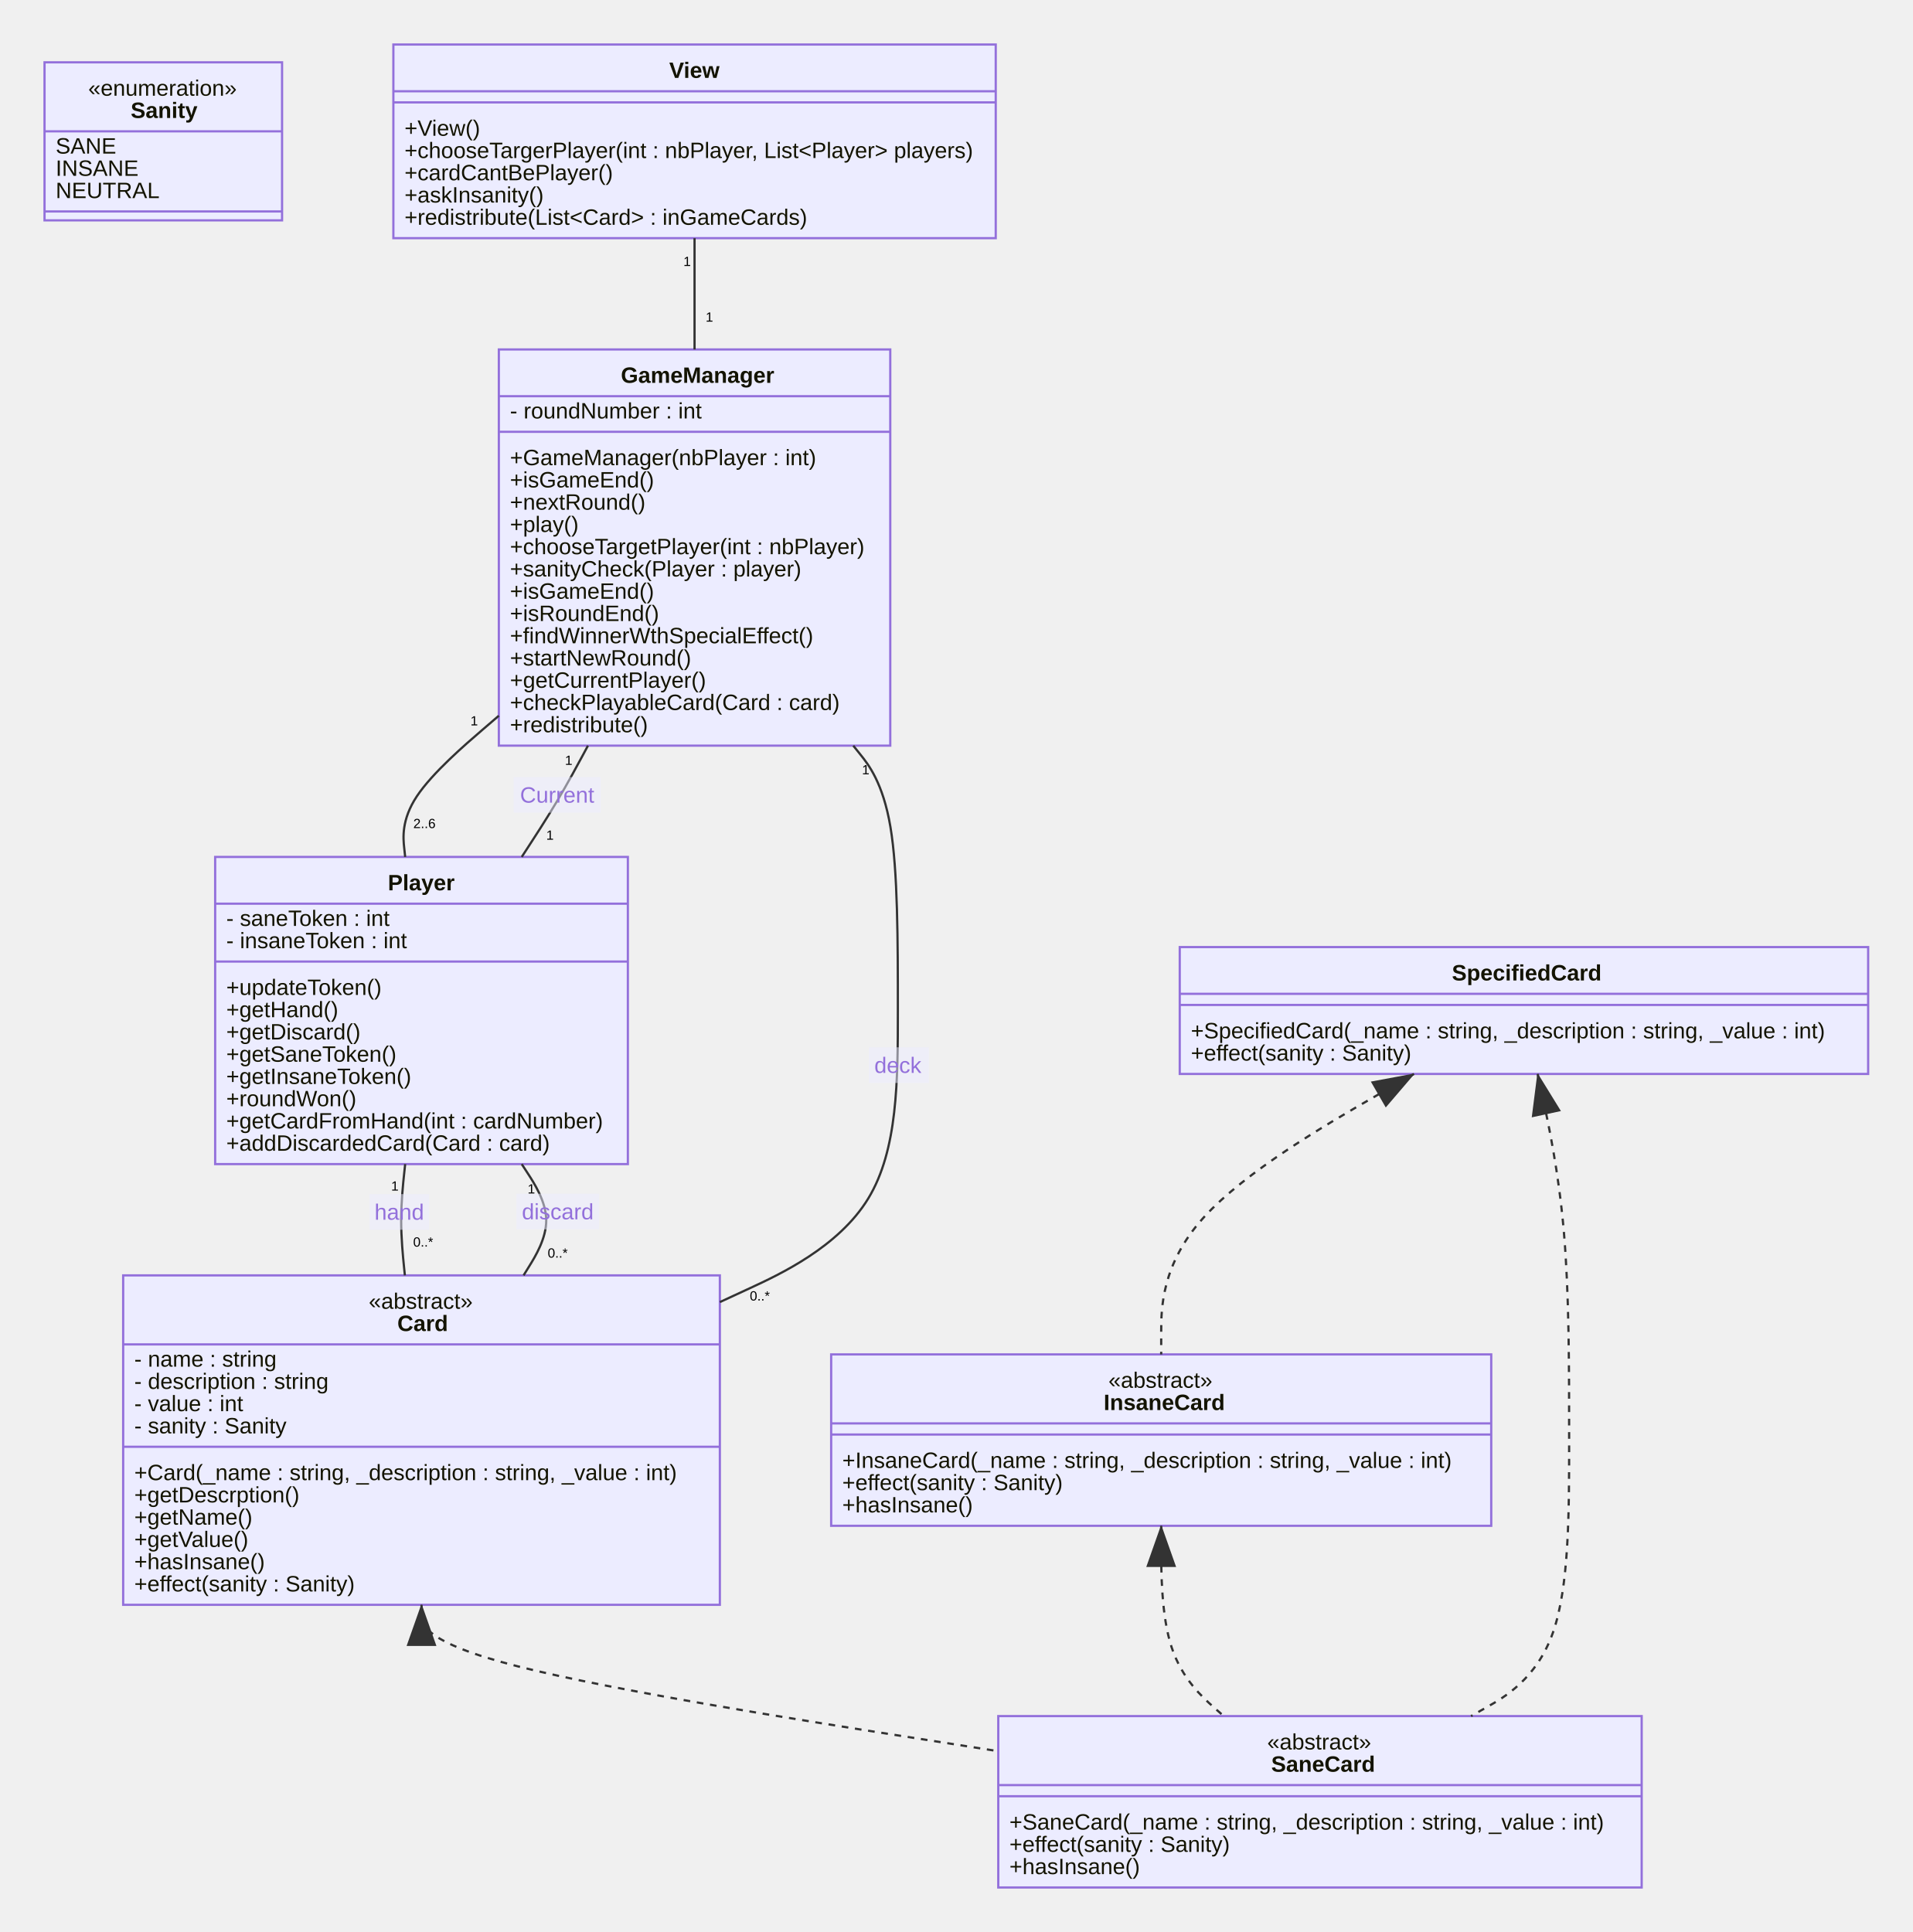
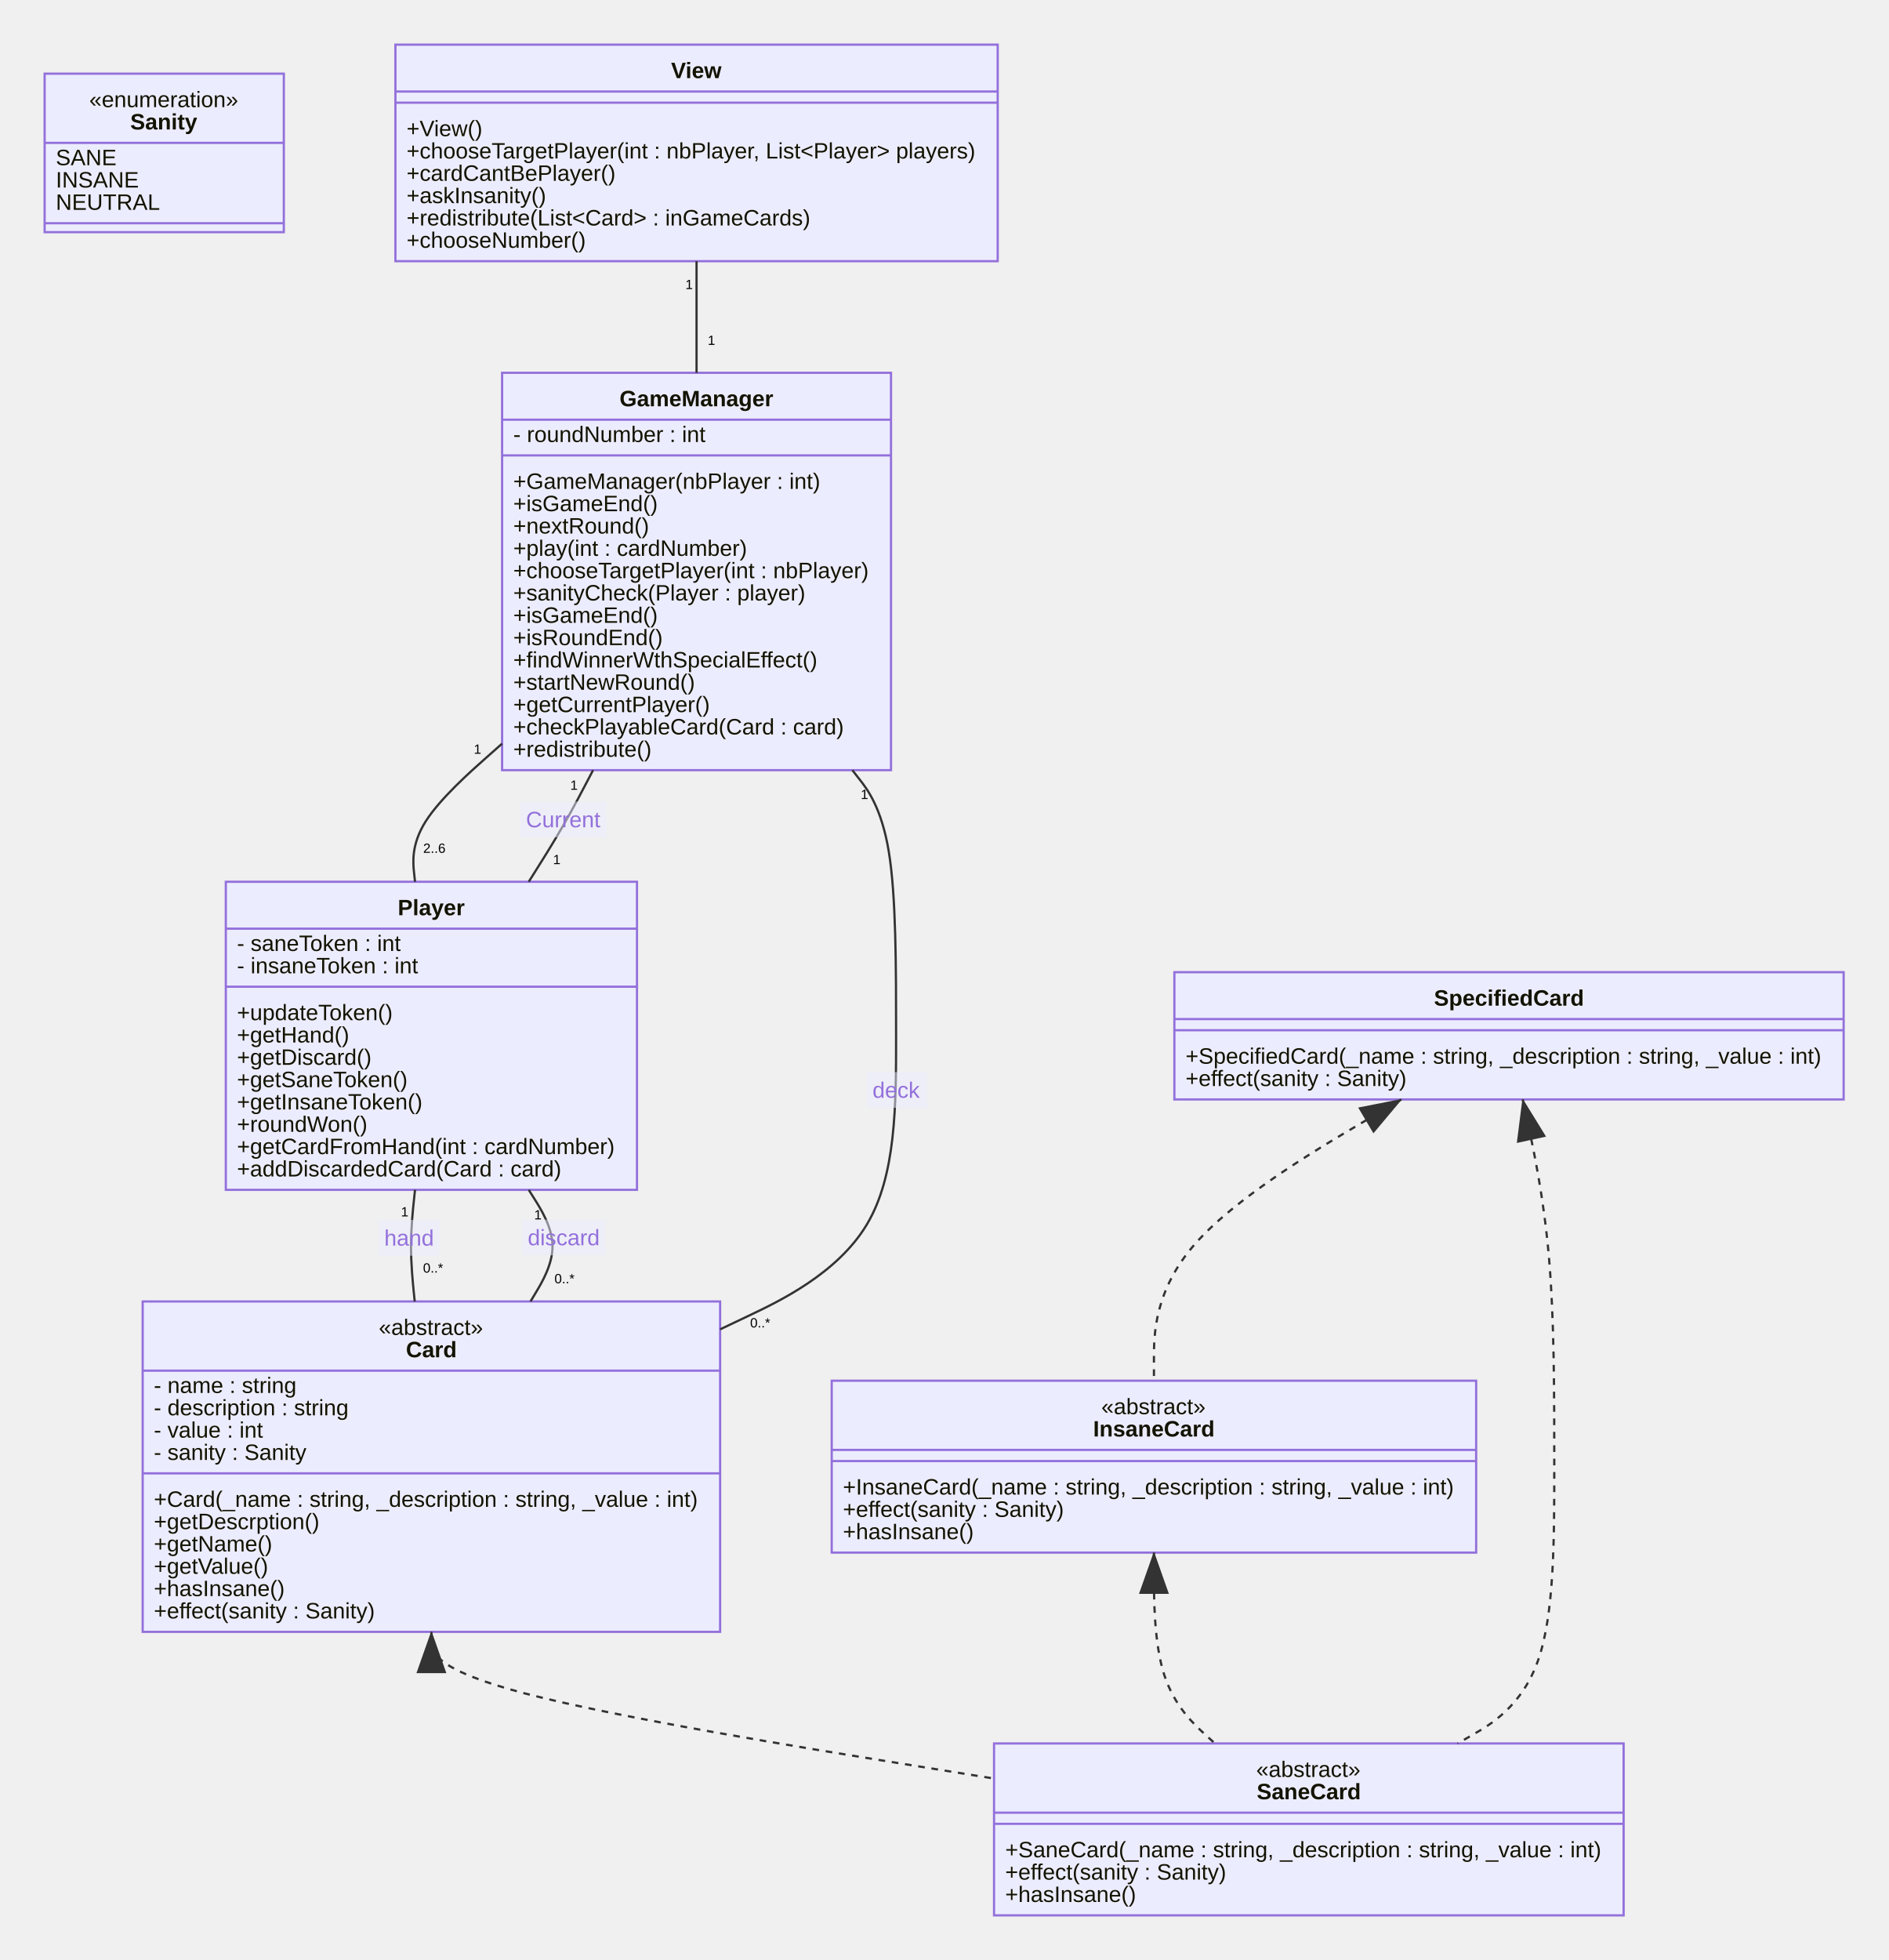
- <svg xmlns="http://www.w3.org/2000/svg" id="mermaid-1608049397609" width="100%" height="868" style="max-width: 859.176px;" viewBox="-20 -20 859.176 868">
-   <style>#mermaid-1608049397609{font-family:"trebuchet ms",verdana,arial;font-size:16px;fill:#333;}#mermaid-1608049397609 .error-icon{fill:#552222;}#mermaid-1608049397609 .error-text{fill:#552222;stroke:#552222;}#mermaid-1608049397609 .edge-thickness-normal{stroke-width:2px;}#mermaid-1608049397609 .edge-thickness-thick{stroke-width:3.5px;}#mermaid-1608049397609 .edge-pattern-solid{stroke-dasharray:0;}#mermaid-1608049397609 .edge-pattern-dashed{stroke-dasharray:3;}#mermaid-1608049397609 .edge-pattern-dotted{stroke-dasharray:2;}#mermaid-1608049397609 .marker{fill:#333333;}#mermaid-1608049397609 .marker.cross{stroke:#333333;}#mermaid-1608049397609 svg{font-family:"trebuchet ms",verdana,arial;font-size:16px;}#mermaid-1608049397609 g.classGroup text{fill:#9370DB;fill:#131300;stroke:none;font-family:"trebuchet ms",verdana,arial;font-size:10px;}#mermaid-1608049397609 g.classGroup text .title{font-weight:bolder;}#mermaid-1608049397609 .classTitle{font-weight:bolder;}#mermaid-1608049397609 .node rect,#mermaid-1608049397609 .node circle,#mermaid-1608049397609 .node ellipse,#mermaid-1608049397609 .node polygon,#mermaid-1608049397609 .node path{fill:#ECECFF;stroke:#9370DB;stroke-width:1px;}#mermaid-1608049397609 .divider{stroke:#9370DB;stroke:1;}#mermaid-1608049397609 g.clickable{cursor:pointer;}#mermaid-1608049397609 g.classGroup rect{fill:#ECECFF;stroke:#9370DB;}#mermaid-1608049397609 g.classGroup line{stroke:#9370DB;stroke-width:1;}#mermaid-1608049397609 .classLabel .box{stroke:none;stroke-width:0;fill:#ECECFF;opacity:0.5;}#mermaid-1608049397609 .classLabel .label{fill:#9370DB;font-size:10px;}#mermaid-1608049397609 .relation{stroke:#333333;stroke-width:1;fill:none;}#mermaid-1608049397609 .dashed-line{stroke-dasharray:3;}#mermaid-1608049397609 #compositionStart,#mermaid-1608049397609 .composition{fill:#333333 !important;stroke:#333333 !important;stroke-width:1;}#mermaid-1608049397609 #compositionEnd,#mermaid-1608049397609 .composition{fill:#333333 !important;stroke:#333333 !important;stroke-width:1;}#mermaid-1608049397609 #dependencyStart,#mermaid-1608049397609 .dependency{fill:#333333 !important;stroke:#333333 !important;stroke-width:1;}#mermaid-1608049397609 #dependencyStart,#mermaid-1608049397609 .dependency{fill:#333333 !important;stroke:#333333 !important;stroke-width:1;}#mermaid-1608049397609 #extensionStart,#mermaid-1608049397609 .extension{fill:#333333 !important;stroke:#333333 !important;stroke-width:1;}#mermaid-1608049397609 #extensionEnd,#mermaid-1608049397609 .extension{fill:#333333 !important;stroke:#333333 !important;stroke-width:1;}#mermaid-1608049397609 #aggregationStart,#mermaid-1608049397609 .aggregation{fill:#ECECFF !important;stroke:#333333 !important;stroke-width:1;}#mermaid-1608049397609 #aggregationEnd,#mermaid-1608049397609 .aggregation{fill:#ECECFF !important;stroke:#333333 !important;stroke-width:1;}#mermaid-1608049397609 .edgeTerminals{font-size:11px;}#mermaid-1608049397609:root{--mermaid-font-family:"trebuchet ms",verdana,arial;}#mermaid-1608049397609 class{fill:apa;}</style>
+ <svg xmlns="http://www.w3.org/2000/svg" id="mermaid-1608244360051" width="100%" height="878" style="max-width: 846.066px;" viewBox="-20 -20 846.066 878">
+   <style>#mermaid-1608244360051{font-family:"trebuchet ms",verdana,arial;font-size:16px;fill:#333;}#mermaid-1608244360051 .error-icon{fill:#552222;}#mermaid-1608244360051 .error-text{fill:#552222;stroke:#552222;}#mermaid-1608244360051 .edge-thickness-normal{stroke-width:2px;}#mermaid-1608244360051 .edge-thickness-thick{stroke-width:3.5px;}#mermaid-1608244360051 .edge-pattern-solid{stroke-dasharray:0;}#mermaid-1608244360051 .edge-pattern-dashed{stroke-dasharray:3;}#mermaid-1608244360051 .edge-pattern-dotted{stroke-dasharray:2;}#mermaid-1608244360051 .marker{fill:#333333;}#mermaid-1608244360051 .marker.cross{stroke:#333333;}#mermaid-1608244360051 svg{font-family:"trebuchet ms",verdana,arial;font-size:16px;}#mermaid-1608244360051 g.classGroup text{fill:#9370DB;fill:#131300;stroke:none;font-family:"trebuchet ms",verdana,arial;font-size:10px;}#mermaid-1608244360051 g.classGroup text .title{font-weight:bolder;}#mermaid-1608244360051 .classTitle{font-weight:bolder;}#mermaid-1608244360051 .node rect,#mermaid-1608244360051 .node circle,#mermaid-1608244360051 .node ellipse,#mermaid-1608244360051 .node polygon,#mermaid-1608244360051 .node path{fill:#ECECFF;stroke:#9370DB;stroke-width:1px;}#mermaid-1608244360051 .divider{stroke:#9370DB;stroke:1;}#mermaid-1608244360051 g.clickable{cursor:pointer;}#mermaid-1608244360051 g.classGroup rect{fill:#ECECFF;stroke:#9370DB;}#mermaid-1608244360051 g.classGroup line{stroke:#9370DB;stroke-width:1;}#mermaid-1608244360051 .classLabel .box{stroke:none;stroke-width:0;fill:#ECECFF;opacity:0.5;}#mermaid-1608244360051 .classLabel .label{fill:#9370DB;font-size:10px;}#mermaid-1608244360051 .relation{stroke:#333333;stroke-width:1;fill:none;}#mermaid-1608244360051 .dashed-line{stroke-dasharray:3;}#mermaid-1608244360051 #compositionStart,#mermaid-1608244360051 .composition{fill:#333333 !important;stroke:#333333 !important;stroke-width:1;}#mermaid-1608244360051 #compositionEnd,#mermaid-1608244360051 .composition{fill:#333333 !important;stroke:#333333 !important;stroke-width:1;}#mermaid-1608244360051 #dependencyStart,#mermaid-1608244360051 .dependency{fill:#333333 !important;stroke:#333333 !important;stroke-width:1;}#mermaid-1608244360051 #dependencyStart,#mermaid-1608244360051 .dependency{fill:#333333 !important;stroke:#333333 !important;stroke-width:1;}#mermaid-1608244360051 #extensionStart,#mermaid-1608244360051 .extension{fill:#333333 !important;stroke:#333333 !important;stroke-width:1;}#mermaid-1608244360051 #extensionEnd,#mermaid-1608244360051 .extension{fill:#333333 !important;stroke:#333333 !important;stroke-width:1;}#mermaid-1608244360051 #aggregationStart,#mermaid-1608244360051 .aggregation{fill:#ECECFF !important;stroke:#333333 !important;stroke-width:1;}#mermaid-1608244360051 #aggregationEnd,#mermaid-1608244360051 .aggregation{fill:#ECECFF !important;stroke:#333333 !important;stroke-width:1;}#mermaid-1608244360051 .edgeTerminals{font-size:11px;}#mermaid-1608244360051:root{--mermaid-font-family:"trebuchet ms",verdana,arial;}#mermaid-1608244360051 class{fill:apa;}</style>
  <g />
  <defs>
    <marker id="extensionStart" class="extension" refX="0" refY="7" markerWidth="190" markerHeight="240" orient="auto">
      <path d="M 1,7 L18,13 V 1 Z" />
    </marker>
  </defs>
  <defs>
    <marker id="extensionEnd" refX="19" refY="7" markerWidth="20" markerHeight="28" orient="auto">
      <path d="M 1,1 V 13 L18,7 Z" />
    </marker>
  </defs>
  <defs>
    <marker id="compositionStart" class="extension" refX="0" refY="7" markerWidth="190" markerHeight="240" orient="auto">
      <path d="M 18,7 L9,13 L1,7 L9,1 Z" />
    </marker>
  </defs>
  <defs>
    <marker id="compositionEnd" refX="19" refY="7" markerWidth="20" markerHeight="28" orient="auto">
      <path d="M 18,7 L9,13 L1,7 L9,1 Z" />
    </marker>
  </defs>
  <defs>
    <marker id="aggregationStart" class="extension" refX="0" refY="7" markerWidth="190" markerHeight="240" orient="auto">
      <path d="M 18,7 L9,13 L1,7 L9,1 Z" />
    </marker>
  </defs>
  <defs>
    <marker id="aggregationEnd" refX="19" refY="7" markerWidth="20" markerHeight="28" orient="auto">
      <path d="M 18,7 L9,13 L1,7 L9,1 Z" />
    </marker>
  </defs>
  <defs>
    <marker id="dependencyStart" class="extension" refX="0" refY="7" markerWidth="190" markerHeight="240" orient="auto">
      <path d="M 5,7 L9,13 L1,7 L9,1 Z" />
    </marker>
  </defs>
  <defs>
    <marker id="dependencyEnd" refX="19" refY="7" markerWidth="20" markerHeight="28" orient="auto">
      <path d="M 18,7 L9,13 L14,7 L9,1 Z" />
    </marker>
  </defs>
-   <g id="classid-Sanity-0" class="classGroup" transform="translate(0,8 )">
-     <rect x="0" y="0" width="106.703" height="71" class=" " />
-     <text y="15" x="0">
-       <tspan x="19.641">«enumeration»</tspan>
-       <tspan class="title" dy="10" x="38.703">Sanity</tspan>
-     </text>
-     <line x1="0" y1="31" y2="31" x2="106.703" />
+   <g id="classid-Sanity-0" class="classGroup" transform="translate(0,13 )">
+     <rect x="0" y="0" width="107.172" height="71" class=" " />
+     <text y="15" x="0">
+       <tspan x="20.008">«enumeration»</tspan>
+       <tspan class="title" dy="10" x="38.359">Sanity</tspan>
+     </text>
+     <line x1="0" y1="31" y2="31" x2="107.172" />
    <text x="5" y="41" fill="white" class="classText">
      <tspan x="5">SANE</tspan>
      <tspan x="5" dy="10">INSANE</tspan>
      <tspan x="5" dy="10">NEUTRAL</tspan>
    </text>
-     <line x1="0" y1="67" y2="67" x2="106.703" />
+     <line x1="0" y1="67" y2="67" x2="107.172" />
    <text x="5" y="82" fill="white" class="classText" />
  </g>
-   <g id="classid-Card-1" class="classGroup" transform="translate(35.32812,553 )">
-     <rect x="0" y="0" width="268.031" height="148" class=" " />
-     <text y="15" x="0">
-       <tspan x="110.32">«abstract»</tspan>
-       <tspan class="title" dy="10" x="123.156">Card</tspan>
-     </text>
-     <line x1="0" y1="31" y2="31" x2="268.031" />
+   <g id="classid-Card-1" class="classGroup" transform="translate(43.92969,563 )">
+     <rect x="0" y="0" width="258.734" height="148" class=" " />
+     <text y="15" x="0">
+       <tspan x="105.797">«abstract»</tspan>
+       <tspan class="title" dy="10" x="117.969">Card</tspan>
+     </text>
+     <line x1="0" y1="31" y2="31" x2="258.734" />
    <text x="5" y="41" fill="white" class="classText">
      <tspan x="5">- name : string</tspan>
      <tspan x="5" dy="10">- description : string</tspan>
      <tspan x="5" dy="10">- value : int</tspan>
      <tspan x="5" dy="10">- sanity : Sanity</tspan>
    </text>
-     <line x1="0" y1="77" y2="77" x2="268.031" />
+     <line x1="0" y1="77" y2="77" x2="258.734" />
    <text x="5" y="92" fill="white" class="classText">
      <tspan x="5">+Card(_name : string, _description : string, _value : int)</tspan>
      <tspan x="5" dy="10">+getDescrption()</tspan>
      <tspan x="5" dy="10">+getName()</tspan>
      <tspan x="5" dy="10">+getValue()</tspan>
      <tspan x="5" dy="10">+hasInsane()</tspan>
      <tspan x="5" dy="10">+effect(sanity : Sanity)</tspan>
    </text>
  </g>
-   <g id="classid-SaneCard-2" class="classGroup" transform="translate(428.4258,751 )">
-     <rect x="0" y="0" width="289.016" height="77" class=" " />
-     <text y="15" x="0">
-       <tspan x="120.812">«abstract»</tspan>
-       <tspan class="title" dy="10" x="122.594">SaneCard</tspan>
-     </text>
-     <line x1="0" y1="31" y2="31" x2="289.016" />
+   <g id="classid-SaneCard-2" class="classGroup" transform="translate(425.3945,761 )">
+     <rect x="0" y="0" width="282.094" height="77" class=" " />
+     <text y="15" x="0">
+       <tspan x="117.477">«abstract»</tspan>
+       <tspan class="title" dy="10" x="117.695">SaneCard</tspan>
+     </text>
+     <line x1="0" y1="31" y2="31" x2="282.094" />
    <text x="5" y="41" fill="white" class="classText" />
-     <line x1="0" y1="36" y2="36" x2="289.016" />
+     <line x1="0" y1="36" y2="36" x2="282.094" />
    <text x="5" y="51" fill="white" class="classText">
      <tspan x="5">+SaneCard(_name : string, _description : string, _value : int)</tspan>
      <tspan x="5" dy="10">+effect(sanity : Sanity)</tspan>
      <tspan x="5" dy="10">+hasInsane()</tspan>
    </text>
  </g>
-   <g id="classid-InsaneCard-3" class="classGroup" transform="translate(353.3594,588.5 )">
-     <rect x="0" y="0" width="296.5" height="77" class=" " />
-     <text y="15" x="0">
-       <tspan x="124.555">«abstract»</tspan>
-       <tspan class="title" dy="10" x="122.398">InsaneCard</tspan>
-     </text>
-     <line x1="0" y1="31" y2="31" x2="296.5" />
+   <g id="classid-InsaneCard-3" class="classGroup" transform="translate(352.6641,598.5 )">
+     <rect x="0" y="0" width="288.75" height="77" class=" " />
+     <text y="15" x="0">
+       <tspan x="120.805">«abstract»</tspan>
+       <tspan class="title" dy="10" x="117.133">InsaneCard</tspan>
+     </text>
+     <line x1="0" y1="31" y2="31" x2="288.75" />
    <text x="5" y="41" fill="white" class="classText" />
-     <line x1="0" y1="36" y2="36" x2="296.5" />
+     <line x1="0" y1="36" y2="36" x2="288.75" />
    <text x="5" y="51" fill="white" class="classText">
      <tspan x="5">+InsaneCard(_name : string, _description : string, _value : int)</tspan>
      <tspan x="5" dy="10">+effect(sanity : Sanity)</tspan>
      <tspan x="5" dy="10">+hasInsane()</tspan>
    </text>
  </g>
-   <g id="classid-SpecifiedCard-4" class="classGroup" transform="translate(509.9414,405.5 )">
-     <rect x="0" y="0" width="309.234" height="57" class=" " />
-     <text y="15" x="0">
-       <tspan class="title" x="122.242">SpecifiedCard</tspan>
-     </text>
-     <line x1="0" y1="21" y2="21" x2="309.234" />
+   <g id="classid-SpecifiedCard-4" class="classGroup" transform="translate(506.1914,415.5 )">
+     <rect x="0" y="0" width="299.875" height="57" class=" " />
+     <text y="15" x="0">
+       <tspan class="title" x="116.312">SpecifiedCard</tspan>
+     </text>
+     <line x1="0" y1="21" y2="21" x2="299.875" />
    <text x="5" y="31" fill="white" class="classText" />
-     <line x1="0" y1="26" y2="26" x2="309.234" />
+     <line x1="0" y1="26" y2="26" x2="299.875" />
    <text x="5" y="41" fill="white" class="classText">
      <tspan x="5">+SpecifiedCard(_name : string, _description : string, _value : int)</tspan>
      <tspan x="5" dy="10">+effect(sanity : Sanity)</tspan>
    </text>
  </g>
-   <g id="classid-GameManager-5" class="classGroup" transform="translate(204.0781,137 )">
-     <rect x="0" y="0" width="175.828" height="178" class=" " />
-     <text y="15" x="0">
-       <tspan class="title" x="54.828">GameManager</tspan>
-     </text>
-     <line x1="0" y1="21" y2="21" x2="175.828" />
+   <g id="classid-GameManager-5" class="classGroup" transform="translate(204.9766,147 )">
+     <rect x="0" y="0" width="174.25" height="178" class=" " />
+     <text y="15" x="0">
+       <tspan class="title" x="52.609">GameManager</tspan>
+     </text>
+     <line x1="0" y1="21" y2="21" x2="174.25" />
    <text x="5" y="31" fill="white" class="classText">
      <tspan x="5">- roundNumber : int</tspan>
    </text>
-     <line x1="0" y1="37" y2="37" x2="175.828" />
+     <line x1="0" y1="37" y2="37" x2="174.25" />
    <text x="5" y="52" fill="white" class="classText">
      <tspan x="5">+GameManager(nbPlayer : int)</tspan>
      <tspan x="5" dy="10">+isGameEnd()</tspan>
      <tspan x="5" dy="10">+nextRound()</tspan>
-       <tspan x="5" dy="10">+play()</tspan>
+       <tspan x="5" dy="10">+play(int : cardNumber)</tspan>
      <tspan x="5" dy="10">+chooseTargetPlayer(int : nbPlayer)</tspan>
      <tspan x="5" dy="10">+sanityCheck(Player : player)</tspan>
      <tspan x="5" dy="10">+isGameEnd()</tspan>
      <tspan x="5" dy="10">+isRoundEnd()</tspan>
      <tspan x="5" dy="10">+findWinnerWthSpecialEffect()</tspan>
      <tspan x="5" dy="10">+startNewRound()</tspan>
      <tspan x="5" dy="10">+getCurrentPlayer()</tspan>
      <tspan x="5" dy="10">+checkPlayableCard(Card : card)</tspan>
      <tspan x="5" dy="10">+redistribute()</tspan>
    </text>
  </g>
-   <g id="classid-Player-6" class="classGroup" transform="translate(76.64844,365 )">
-     <rect x="0" y="0" width="185.391" height="138" class=" " />
-     <text y="15" x="0">
-       <tspan class="title" x="77.578">Player</tspan>
-     </text>
-     <line x1="0" y1="21" y2="21" x2="185.391" />
+   <g id="classid-Player-6" class="classGroup" transform="translate(81.17969,375 )">
+     <rect x="0" y="0" width="184.234" height="138" class=" " />
+     <text y="15" x="0">
+       <tspan class="title" x="77.047">Player</tspan>
+     </text>
+     <line x1="0" y1="21" y2="21" x2="184.234" />
    <text x="5" y="31" fill="white" class="classText">
      <tspan x="5">- saneToken : int</tspan>
      <tspan x="5" dy="10">- insaneToken : int</tspan>
    </text>
-     <line x1="0" y1="47" y2="47" x2="185.391" />
+     <line x1="0" y1="47" y2="47" x2="184.234" />
    <text x="5" y="62" fill="white" class="classText">
      <tspan x="5">+updateToken()</tspan>
      <tspan x="5" dy="10">+getHand()</tspan>
      <tspan x="5" dy="10">+getDiscard()</tspan>
      <tspan x="5" dy="10">+getSaneToken()</tspan>
      <tspan x="5" dy="10">+getInsaneToken()</tspan>
      <tspan x="5" dy="10">+roundWon()</tspan>
      <tspan x="5" dy="10">+getCardFromHand(int : cardNumber)</tspan>
      <tspan x="5" dy="10">+addDiscardedCard(Card : card)</tspan>
    </text>
  </g>
-   <g id="classid-View-7" class="classGroup" transform="translate(156.7031,0 )">
-     <rect x="0" y="0" width="270.578" height="87" class=" " />
-     <text y="15" x="0">
-       <tspan class="title" x="123.906">View</tspan>
-     </text>
-     <line x1="0" y1="21" y2="21" x2="270.578" />
+   <g id="classid-View-7" class="classGroup" transform="translate(157.1719,0 )">
+     <rect x="0" y="0" width="269.859" height="97" class=" " />
+     <text y="15" x="0">
+       <tspan class="title" x="123.508">View</tspan>
+     </text>
+     <line x1="0" y1="21" y2="21" x2="269.859" />
    <text x="5" y="31" fill="white" class="classText" />
-     <line x1="0" y1="26" y2="26" x2="270.578" />
+     <line x1="0" y1="26" y2="26" x2="269.859" />
    <text x="5" y="41" fill="white" class="classText">
      <tspan x="5">+View()</tspan>
-       <tspan x="5" dy="10">+chooseTargerPlayer(int : nbPlayer, List&lt;Player&gt; players)</tspan>
+       <tspan x="5" dy="10">+chooseTargetPlayer(int : nbPlayer, List&lt;Player&gt; players)</tspan>
      <tspan x="5" dy="10">+cardCantBePlayer()</tspan>
      <tspan x="5" dy="10">+askInsanity()</tspan>
      <tspan x="5" dy="10">+redistribute(List&lt;Card&gt; : inGameCards)</tspan>
-     </text>
-   </g>
-   <path d="M169.344,701L169.344,705.167C169.344,709.333,169.344,717.667,212.524,728.627C255.704,739.588,342.065,753.176,385.245,759.97L428.426,766.763" id="edge0" class="relation dashed-line" marker-start="url(#extensionStart)" />
-   <path d="M501.609,665.5L501.609,675.583C501.609,685.667,501.609,705.833,506.289,720.083C510.97,734.333,520.33,742.667,525.01,746.833L529.69,751" id="edge1" class="relation dashed-line" marker-start="url(#extensionStart)" />
-   <path d="M670.714,462.5L673.071,473.417C675.429,484.333,680.144,506.167,682.502,533.583C684.859,561,684.859,594,684.859,627C684.859,660,684.859,693,677.515,713.667C670.171,734.333,655.483,742.667,648.138,746.833L640.794,751" id="edge2" class="relation dashed-line" marker-start="url(#extensionStart)" />
-   <path d="M615.154,462.5L596.23,473.417C577.306,484.333,539.458,506.167,520.533,527.167C501.609,548.167,501.609,568.333,501.609,578.417L501.609,588.5" id="edge3" class="relation dashed-line" marker-start="url(#extensionStart)" />
-   <path d="M162.003,503L161.56,507.167C161.117,511.333,160.23,519.667,160.208,528C160.186,536.333,161.027,544.667,161.448,548.833L161.869,553" id="edge4" class="relation" />
-   <g class="classLabel">
-     <rect class="box" x="145.953" y="516.484" width="26.781" height="16.016" />
-     <text class="label" x="159.344" y="527.993" fill="red" text-anchor="middle">hand</text>
-   </g>
-   <g class="cardinality">
-     <text class="type1" x="155.709" y="514.901" fill="black" font-size="6">1</text>
-   </g>
-   <g class="cardinality">
-     <text class="type2" x="165.587" y="540.061" fill="black" font-size="6">0..*</text>
-   </g>
-   <path d="M214.358,503L217.077,507.167C219.795,511.333,225.231,519.667,225.369,528C225.506,536.333,220.344,544.667,217.763,548.833L215.182,553" id="edge5" class="relation" />
-   <g class="classLabel">
-     <rect class="box" x="211.969" y="516.312" width="37.156" height="16.016" />
-     <text class="label" x="230.547" y="527.815" fill="red" text-anchor="middle">discard</text>
-   </g>
-   <g class="cardinality">
-     <text class="type1" x="217.001" y="516.201" fill="black" font-size="6">1</text>
-   </g>
-   <g class="cardinality">
-     <text class="type2" x="226.015" y="545.007" fill="black" font-size="6">0..*</text>
-   </g>
-   <path d="M363.289,315L366.627,319.167C369.965,323.333,376.641,331.667,379.979,351.5C383.316,371.333,383.316,402.667,383.316,434C383.316,465.333,383.316,496.667,369.99,518.499C356.664,540.331,330.012,552.663,316.686,558.828L303.359,564.994" id="edge6" class="relation" />
-   <g class="classLabel">
-     <rect class="box" x="370.297" y="450.531" width="27" height="16.016" />
-     <text class="label" x="383.316" y="462.034" fill="red" text-anchor="middle">deck</text>
-   </g>
-   <g class="cardinality">
-     <text class="type1" x="367.202" y="327.882" fill="black" font-size="6">1</text>
-   </g>
-   <g class="cardinality">
-     <text class="type2" x="316.803" y="564.283" fill="black" font-size="6">0..*</text>
-   </g>
-   <path d="M204.078,301.555L196.622,307.962C189.167,314.37,174.255,327.185,167.243,337.759C160.23,348.333,161.117,356.667,161.56,360.833L162.003,365" id="edge7" class="relation" />
-   <g class="cardinality">
-     <text class="type1" x="191.339" y="305.91" fill="black" font-size="6">1</text>
-   </g>
-   <g class="cardinality">
-     <text class="type2" x="165.653" y="352.041" fill="black" font-size="6">2..6</text>
-   </g>
-   <path d="M244.116,315L241.875,319.167C239.633,323.333,235.151,331.667,230.191,340C225.231,348.333,219.795,356.667,217.077,360.833L214.358,365" id="edge8" class="relation" />
-   <g class="classLabel">
-     <rect class="box" x="210.703" y="329.109" width="39.156" height="16.016" />
-     <text class="label" x="230.269" y="340.612" fill="red" text-anchor="middle">Current</text>
-   </g>
-   <g class="cardinality">
-     <text class="type1" x="233.791" y="323.64" fill="black" font-size="6">1</text>
-   </g>
-   <g class="cardinality">
-     <text class="type2" x="225.376" y="357.263" fill="black" font-size="6">1</text>
-   </g>
-   <path d="M291.992,87L291.992,91.167C291.992,95.333,291.992,103.667,291.992,112C291.992,120.333,291.992,128.667,291.992,132.833L291.992,137" id="edge9" class="relation" />
-   <g class="cardinality">
-     <text class="type1" x="286.992" y="99.5" fill="black" font-size="6">1</text>
-   </g>
-   <g class="cardinality">
-     <text class="type2" x="296.992" y="124.5" fill="black" font-size="6">1</text>
+       <tspan x="5" dy="10">+chooseNumber()</tspan>
+     </text>
+   </g>
+   <path d="M173.297,711L173.297,715.167C173.297,719.333,173.297,727.667,215.313,738.62C257.329,749.573,341.362,763.146,383.378,769.932L425.395,776.718" id="edge0" class="relation dashed-line" marker-start="url(#extensionStart)" />
+   <path d="M497.039,675.5L497.039,685.583C497.039,695.667,497.039,715.833,501.593,730.083C506.147,744.333,515.255,752.667,519.809,756.833L524.363,761" id="edge1" class="relation dashed-line" marker-start="url(#extensionStart)" />
+   <path d="M662.279,472.5L664.635,483.417C666.991,494.333,671.702,516.167,674.058,543.583C676.414,571,676.414,604,676.414,637C676.414,670,676.414,703,669.198,723.667C661.982,744.333,647.55,752.667,640.334,756.833L633.118,761" id="edge2" class="relation dashed-line" marker-start="url(#extensionStart)" />
+   <path d="M607.894,472.5L589.418,483.417C570.943,494.333,533.991,516.167,515.515,537.167C497.039,558.167,497.039,578.333,497.039,588.417L497.039,598.5" id="edge3" class="relation dashed-line" marker-start="url(#extensionStart)" />
+   <path d="M165.956,513L165.513,517.167C165.07,521.333,164.183,529.667,164.161,538C164.139,546.333,164.98,554.667,165.401,558.833L165.822,563" id="edge4" class="relation" />
+   <g class="classLabel">
+     <rect class="box" x="149.672" y="526.484" width="27.25" height="16.016" />
+     <text class="label" x="163.298" y="537.993" fill="red" text-anchor="middle">hand</text>
+   </g>
+   <g class="cardinality">
+     <text class="type1" x="159.662" y="524.901" fill="black" font-size="6">1</text>
+   </g>
+   <g class="cardinality">
+     <text class="type2" x="169.541" y="550.061" fill="black" font-size="6">0..*</text>
+   </g>
+   <path d="M216.901,513L219.534,517.167C222.167,521.333,227.433,529.667,227.566,538C227.699,546.333,222.699,554.667,220.199,558.833L217.699,563" id="edge5" class="relation" />
+   <g class="classLabel">
+     <rect class="box" x="213.969" y="526.312" width="37.25" height="16.016" />
+     <text class="label" x="232.587" y="537.823" fill="red" text-anchor="middle">discard</text>
+   </g>
+   <g class="cardinality">
+     <text class="type1" x="219.352" y="526.238" fill="black" font-size="6">1</text>
+   </g>
+   <g class="cardinality">
+     <text class="type2" x="228.417" y="554.854" fill="black" font-size="6">0..*</text>
+   </g>
+   <path d="M361.898,325L365.166,329.167C368.433,333.333,374.969,341.667,378.236,361.5C381.504,381.333,381.504,412.667,381.504,444C381.504,475.333,381.504,506.667,368.364,528.581C355.224,550.496,328.944,562.992,315.804,569.24L302.664,575.487" id="edge6" class="relation" />
+   <g class="classLabel">
+     <rect class="box" x="368.438" y="460.25" width="27.141" height="16.016" />
+     <text class="label" x="381.504" y="471.764" fill="red" text-anchor="middle">deck</text>
+   </g>
+   <g class="cardinality">
+     <text class="type1" x="365.677" y="337.922" fill="black" font-size="6">1</text>
+   </g>
+   <g class="cardinality">
+     <text class="type2" x="316.1" y="574.635" fill="black" font-size="6">0..*</text>
+   </g>
+   <path d="M204.977,313.111L198.03,319.259C191.083,325.407,177.19,337.704,170.687,348.018C164.183,358.333,165.07,366.667,165.513,370.833L165.956,375" id="edge7" class="relation" />
+   <g class="cardinality">
+     <text class="type1" x="192.302" y="317.651" fill="black" font-size="6">1</text>
+   </g>
+   <g class="cardinality">
+     <text class="type2" x="169.606" y="362.041" fill="black" font-size="6">2..6</text>
+   </g>
+   <path d="M245.726,325L243.555,329.167C241.384,333.333,237.041,341.667,232.237,350C227.433,358.333,222.167,366.667,219.534,370.833L216.901,375" id="edge8" class="relation" />
+   <g class="classLabel">
+     <rect class="box" x="213.156" y="339.078" width="38.578" height="16.016" />
+     <text class="label" x="232.33" y="350.585" fill="red" text-anchor="middle">Current</text>
+   </g>
+   <g class="cardinality">
+     <text class="type1" x="235.516" y="333.775" fill="black" font-size="6">1</text>
+   </g>
+   <g class="cardinality">
+     <text class="type2" x="227.805" y="367.104" fill="black" font-size="6">1</text>
+   </g>
+   <path d="M292.102,97L292.102,101.167C292.102,105.333,292.102,113.667,292.102,122C292.102,130.333,292.102,138.667,292.102,142.833L292.102,147" id="edge9" class="relation" />
+   <g class="cardinality">
+     <text class="type1" x="287.102" y="109.5" fill="black" font-size="6">1</text>
+   </g>
+   <g class="cardinality">
+     <text class="type2" x="297.102" y="134.5" fill="black" font-size="6">1</text>
  </g>
</svg>
